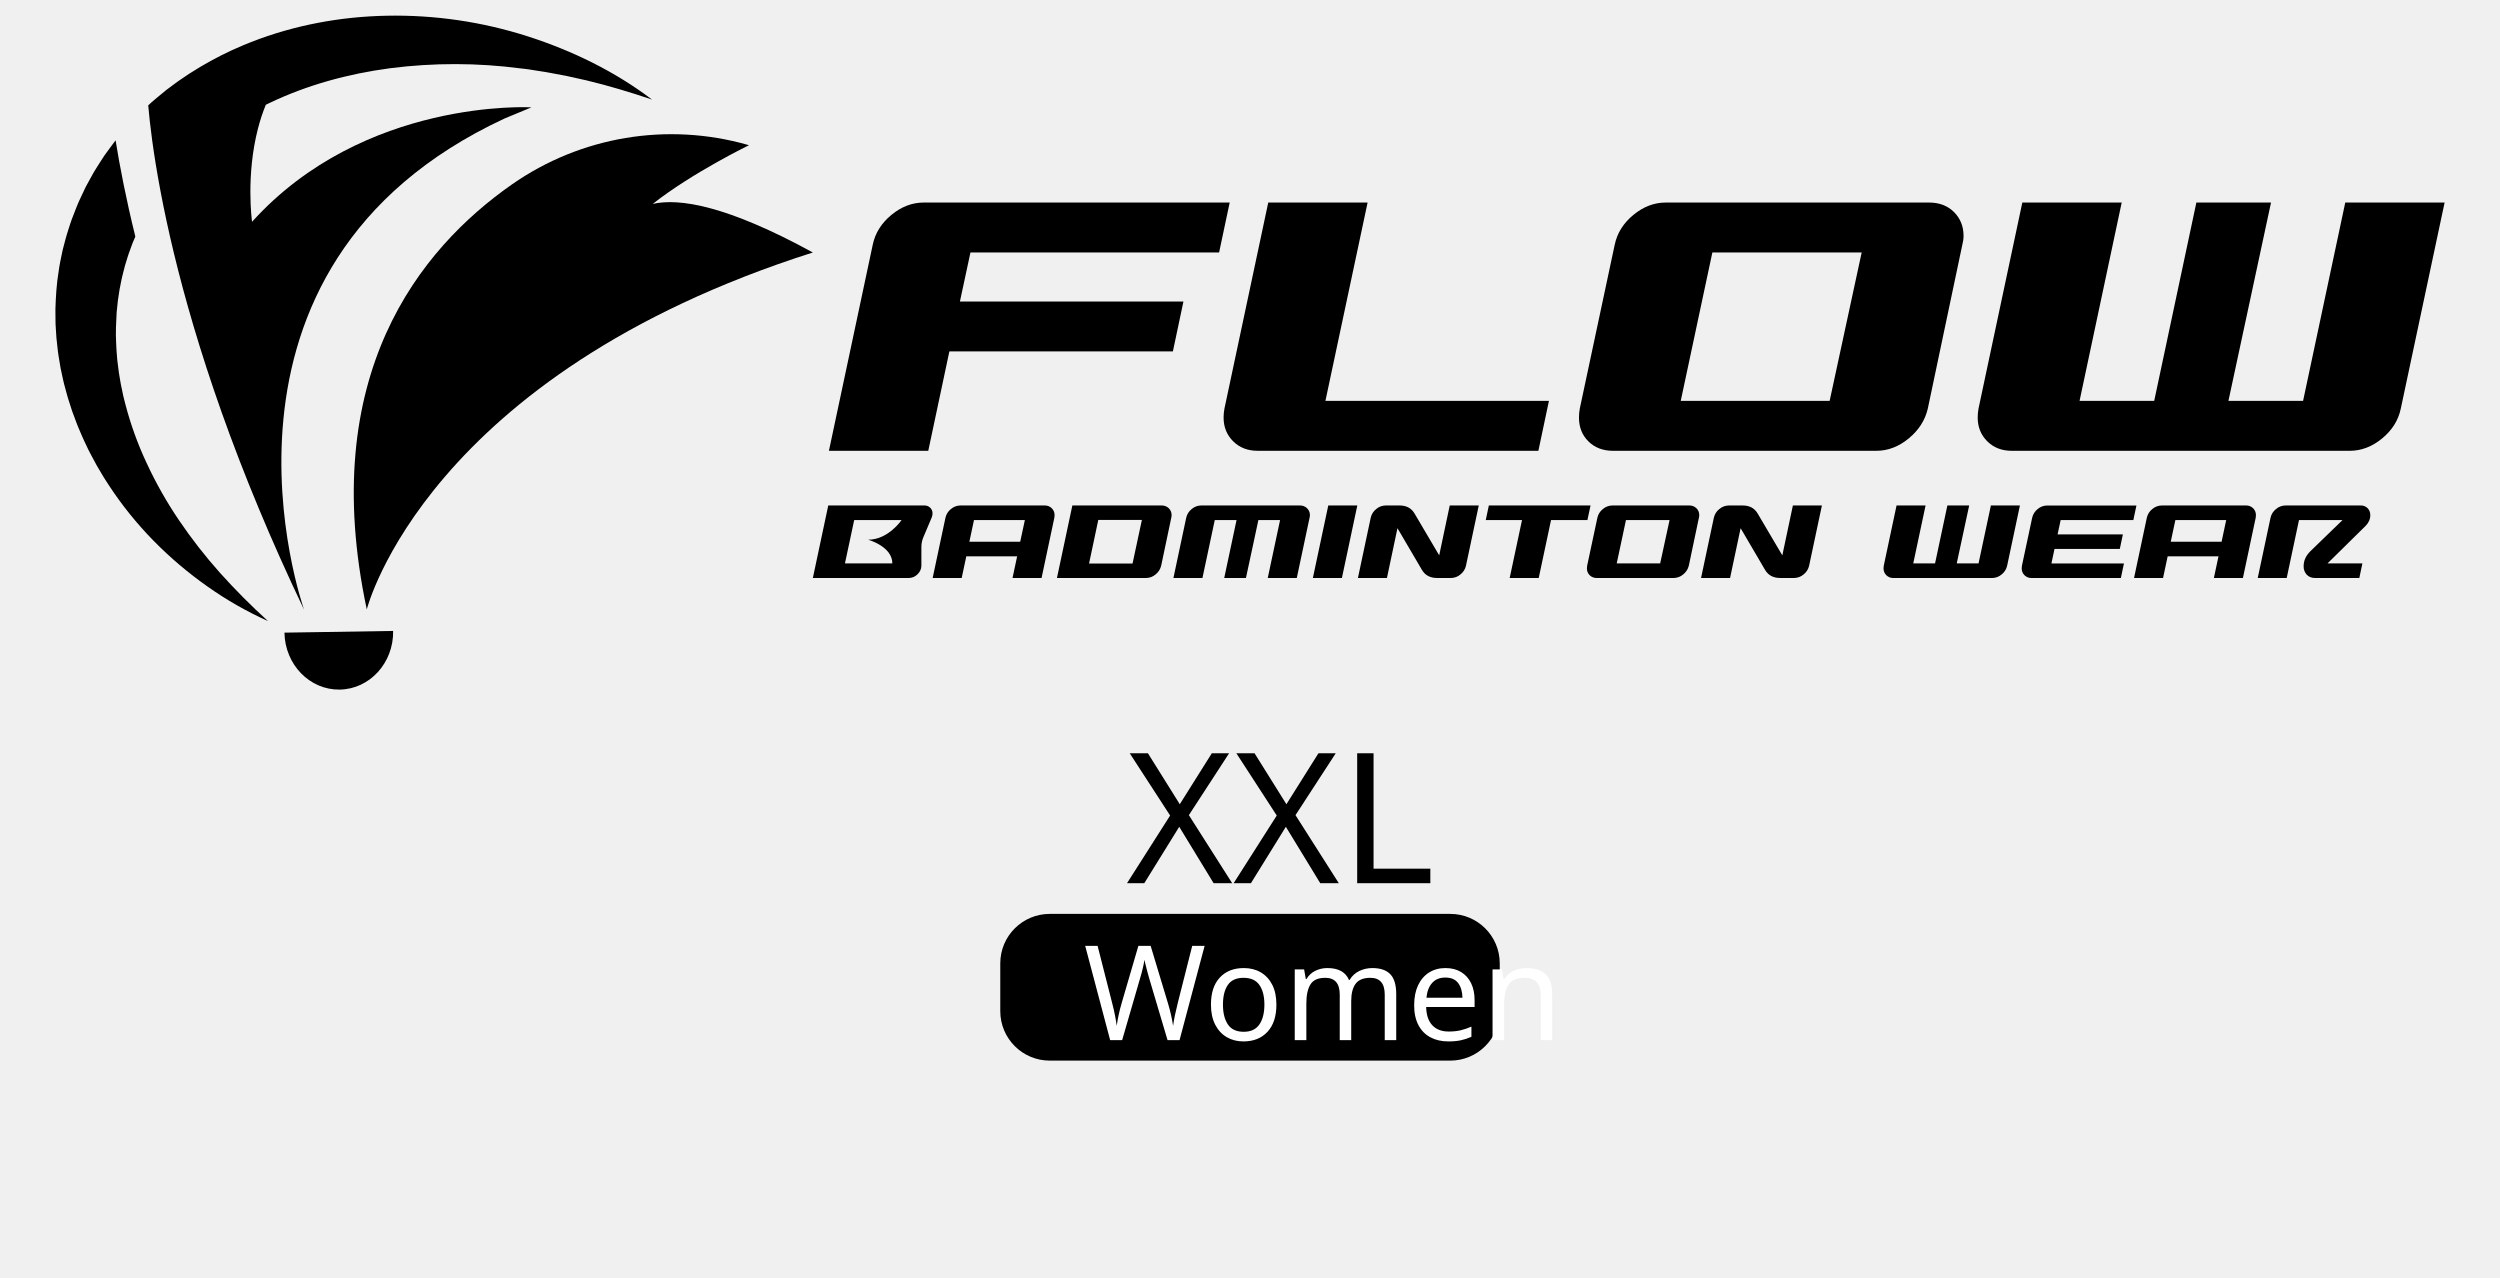
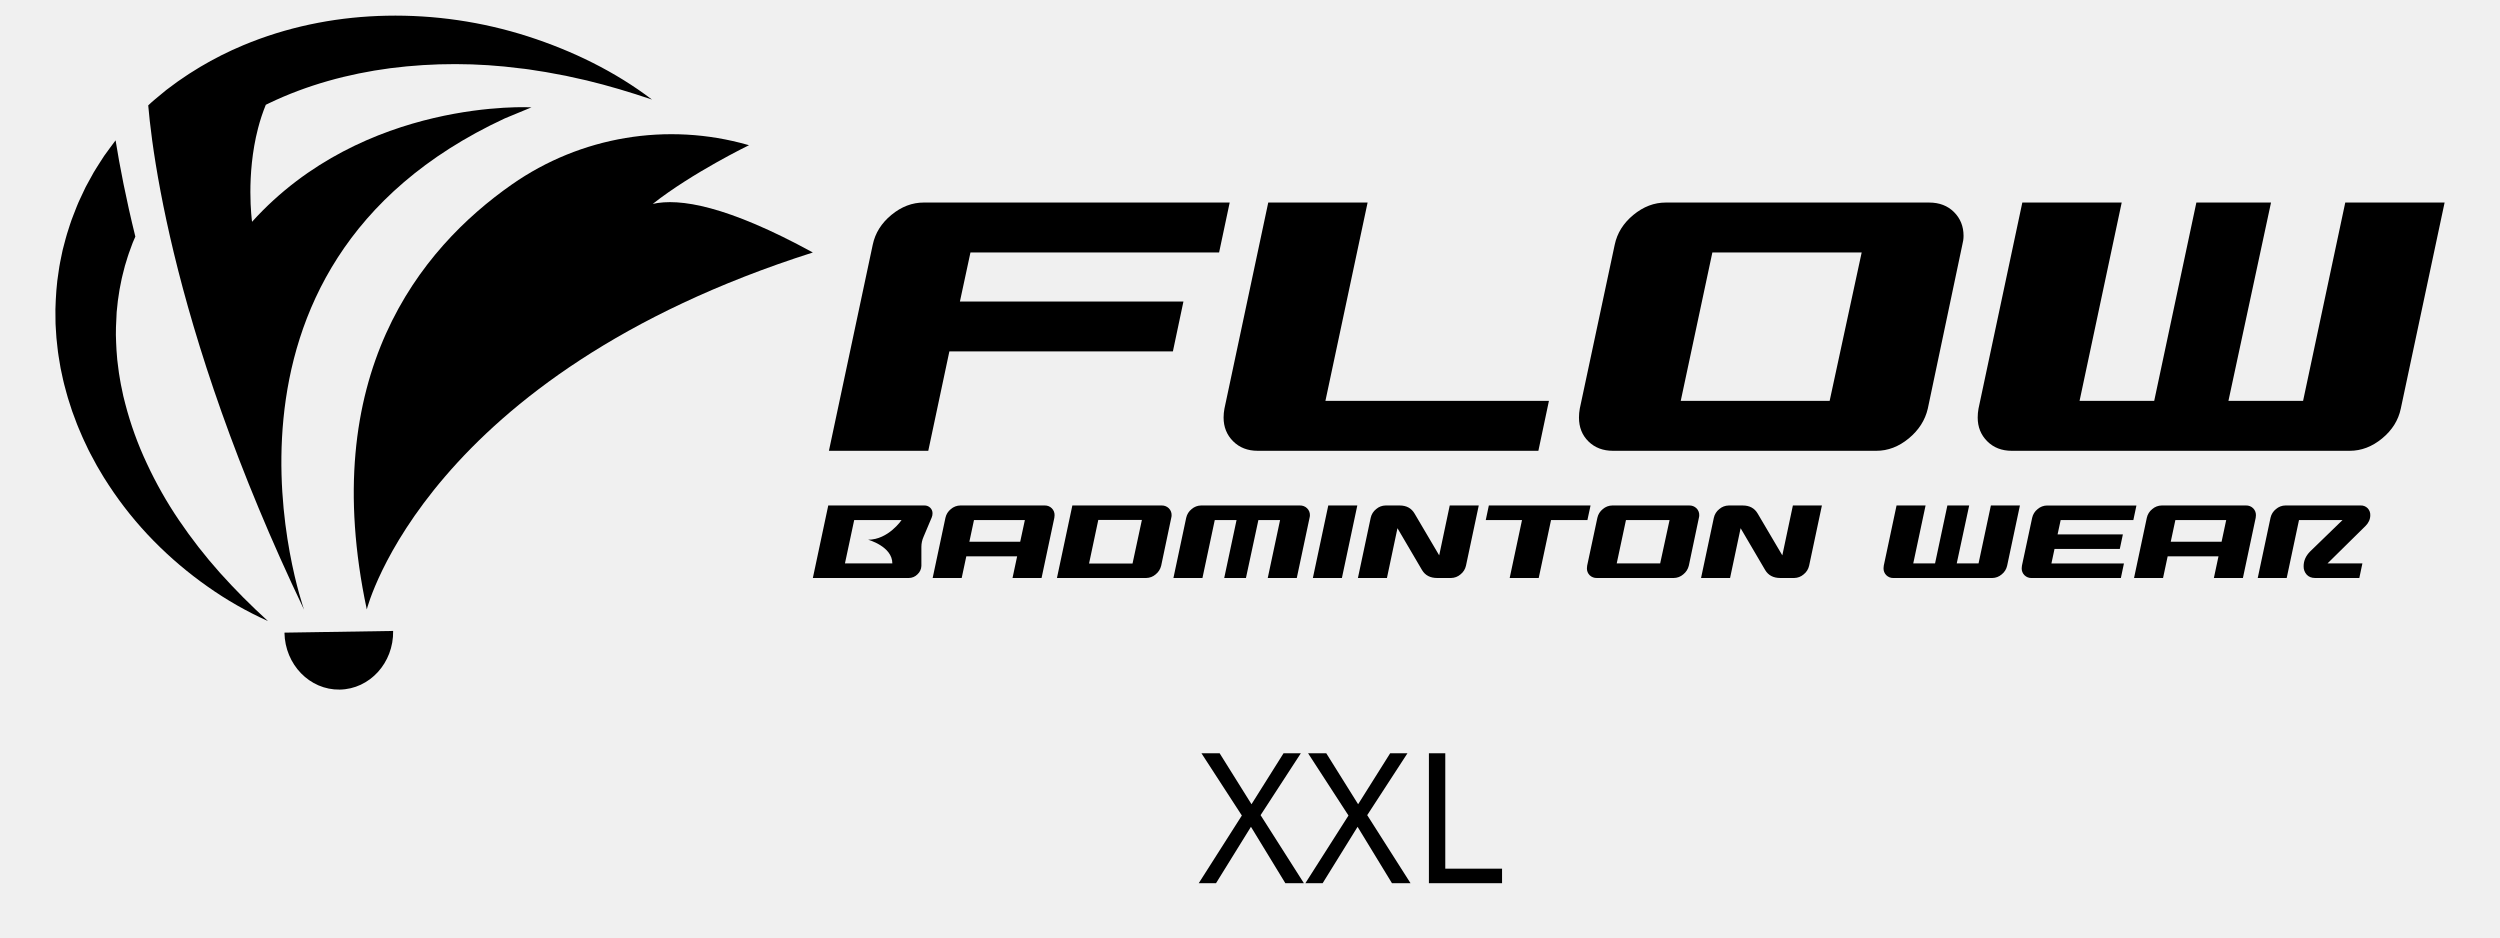
- <svg xmlns="http://www.w3.org/2000/svg" id="Layer_1" data-name="Layer 1" viewBox="0 0 2934.52 1500" version="1.1" width="2934.52" height="1500" xml:space="preserve">
+ <svg xmlns="http://www.w3.org/2000/svg" id="Layer_1" data-name="Layer 1" viewBox="0 0 2934.52 1100" version="1.1" width="2934.52" height="1100" xml:space="preserve">
  <defs id="defs9" />
  <path d="m 1431,296.31 h -291.86 l -12.38,57.61 h 262.37 l -12.38,58.57 h -262.37 l -24.76,116.66 H 973 l 51.43,-241.89 q 4.27,-20.46 21.9,-35 17.63,-14.54 38.09,-14.52 h 359 z" id="path1" />
  <path d="m 1805.76,529.15 h -329.5 q -17.62,0 -28.81,-11.19 -11.19,-11.19 -11.19,-27.86 a 57.93,57.93 0 0 1 1,-10.47 l 51.42,-241.89 h 116.62 l -49.52,232.84 h 262.36 z" id="path2" />
  <path d="m 2262.87,479.63 q -4.76,20.47 -22.38,35 -17.62,14.53 -38.09,14.53 h -309 q -17.61,0 -28.8,-10.95 -11.19,-10.95 -11.19,-28.1 a 57.92,57.92 0 0 1 0.95,-10.47 l 41,-192.37 q 4.28,-20.46 21.9,-35 17.62,-14.54 38.09,-14.52 h 309 q 18.09,0 29.28,11.19 11.19,11.19 11.2,27.85 a 39.74,39.74 0 0 1 -1.43,10.48 z m -115.23,-9.05 37.62,-174.27 H 2010 l -37.14,174.27 z" id="path3" />
  <path d="m 2818.07,479.63 q -4.28,20.47 -21.9,35 -17.62,14.53 -38.09,14.53 h -396.64 q -17.62,0 -28.81,-11.19 -11.19,-11.19 -11.19,-27.86 a 57.92,57.92 0 0 1 0.95,-10.47 l 51.43,-241.89 h 116.65 L 2441,470.58 h 87.61 l 49.51,-232.84 h 87.63 l -50,232.84 h 87.62 l 49.52,-232.84 h 116.61 z" id="path4" />
  <path d="M 1085,593.33 H 972.21 l -18.08,85.12 h 112.66 a 14.21,14.21 0 0 0 10.15,-4.31 13.9,13.9 0 0 0 4.59,-9.88 v -22.39 a 29.12,29.12 0 0 1 2.56,-11.82 l 9.52,-22.54 a 12.44,12.44 0 0 0 1,-4.86 8.93,8.93 0 0 0 -2.72,-6.68 9.44,9.44 0 0 0 -6.89,-2.64 z m -93.19,68 10.85,-50.9 h 55.64 c 0,0 -15.58,23.1 -39.3,23.1 0,0 28.44,7.76 28.44,27.8 z m 234.36,-68 h -98.89 a 17.15,17.15 0 0 0 -11.13,4.24 17.73,17.73 0 0 0 -6.39,10.22 l -15,70.66 h 34.08 l 5.42,-25.45 h 59.67 l -5.42,25.45 h 34.08 l 15,-70.66 a 17.59,17.59 0 0 0 0.28,-3.06 11.08,11.08 0 0 0 -3.27,-8.13 11.4,11.4 0 0 0 -8.42,-3.27 z m -28.65,42.56 h -59.67 l 5.42,-25.45 H 1203 Z m 165.93,-42.56 h -104.72 l -18.08,85.12 h 104.73 a 17.15,17.15 0 0 0 11.13,-4.24 A 18.42,18.42 0 0 0 1363,664 l 11.83,-56.19 a 11.92,11.92 0 0 0 0.41,-3.06 11.07,11.07 0 0 0 -3.26,-8.13 11.59,11.59 0 0 0 -8.52,-3.29 z m -34.07,68.15 h -51.05 l 10.85,-51.18 h 51.18 z m 204.87,-64.88 a 10.94,10.94 0 0 1 3.34,8.13 11.51,11.51 0 0 1 -0.42,3.06 l -15,70.66 h -34.08 l 14.47,-68 h -25.46 l -14.6,68 H 1437 l 14.47,-68 h -25.57 l -14.46,68 h -34.07 l 15,-70.66 a 17.73,17.73 0 0 1 6.39,-10.22 17.18,17.18 0 0 1 11.13,-4.24 h 115.86 a 11.64,11.64 0 0 1 8.51,3.27 z m 24.89,-3.27 h 34.08 l -18.08,85.12 h -34.08 z m 142.57,0 h 34.07 l -15,70.65 a 17.7,17.7 0 0 1 -6.41,10.23 17.19,17.19 0 0 1 -11.14,4.24 h -16.31 q -12.12,0 -17.69,-9.25 L 1640.35,620 1628,678.45 h -34.06 l 15,-70.66 a 17.79,17.79 0 0 1 6.4,-10.22 17.15,17.15 0 0 1 11.13,-4.24 h 16.41 q 12,0 17.53,9.46 l 28.93,49.09 z m 161.61,17.11 h -42.7 l -14.46,68 h -34.08 l 14.47,-68 H 1744 l 3.61,-17.11 H 1867 Z m 119.48,-17.11 h -90.27 a 17.15,17.15 0 0 0 -11.13,4.24 17.73,17.73 0 0 0 -6.39,10.22 l -12,56.19 a 17.66,17.66 0 0 0 -0.27,3.06 11,11 0 0 0 3.27,8.21 11.51,11.51 0 0 0 8.41,3.2 h 90.27 a 17.14,17.14 0 0 0 11.12,-4.24 18.5,18.5 0 0 0 6.54,-10.23 l 11.82,-56.19 a 11.51,11.51 0 0 0 0.42,-3.06 11,11 0 0 0 -3.27,-8.13 11.56,11.56 0 0 0 -8.51,-3.27 z m -34.08,68 h -51 l 10.85,-50.9 h 51.18 z m 155.78,-68 h 34.07 l -15,70.65 a 17.77,17.77 0 0 1 -6.42,10.23 17.17,17.17 0 0 1 -11.14,4.24 h -16.3 q -12.12,0 -17.7,-9.25 l -28.86,-49.2 -12.38,58.46 h -34.06 l 15,-70.66 a 17.73,17.73 0 0 1 6.39,-10.22 17.15,17.15 0 0 1 11.13,-4.24 h 16.41 q 12,0 17.53,9.46 l 28.93,49.09 z m 232.41,0 H 2371 L 2356,664 a 17.72,17.72 0 0 1 -6.39,10.23 17.15,17.15 0 0 1 -11.13,4.24 h -115.89 a 11.36,11.36 0 0 1 -8.41,-3.27 11,11 0 0 1 -3.27,-8.14 17.66,17.66 0 0 1 0.27,-3.06 l 15,-70.65 h 34.07 l -14.46,68 h 25.59 l 14.46,-68 h 25.6 l -14.61,68 h 25.6 z m 81.92,17.11 -3.62,16.83 h 76.64 l -3.62,17.1 h -76.63 l -3.62,17 h 85.12 l -3.61,17.11 h -104.73 a 11.38,11.38 0 0 1 -8.41,-3.27 11,11 0 0 1 -3.27,-8.14 16.75,16.75 0 0 1 0.28,-3.06 l 12,-56.19 a 17.79,17.79 0 0 1 6.4,-10.22 17.15,17.15 0 0 1 11.13,-4.24 h 104.87 l -3.62,17.11 z m 217.53,-17.11 h -98.89 a 17.15,17.15 0 0 0 -11.13,4.24 17.73,17.73 0 0 0 -6.39,10.22 l -15,70.66 H 2539 l 5.42,-25.45 h 59.67 l -5.42,25.45 h 34.08 l 15,-70.66 a 17.59,17.59 0 0 0 0.28,-3.06 11.08,11.08 0 0 0 -3.27,-8.13 11.4,11.4 0 0 0 -8.39,-3.27 z m -28.65,42.56 h -59.67 l 5.43,-25.45 h 59.66 z m 168.85,-18.41 -44.51,43.86 H 2773 l -3.61,17.11 h -51.88 q -6.27,0 -9.88,-3.91 a 14,14 0 0 1 -3.61,-9.92 q 0,-9.63 7.66,-17.32 l 38,-36.86 h -51.09 l -14.44,68 h -34 l 15,-70.66 a 17.79,17.79 0 0 1 6.4,-10.22 17.15,17.15 0 0 1 11.13,-4.24 h 88.18 a 11.05,11.05 0 0 1 8.27,3.19 11.2,11.2 0 0 1 3.13,8.19 q 0.01,7.09 -5.69,12.78 z" id="path5" />
  <path d="M 210,610.52 A 474.83,474.83 0 0 1 172.34,544 399.66,399.66 0 0 1 147,473.86 l -2.26,-8.92 -1.86,-9 c -1.41,-5.95 -2.17,-12 -3.25,-18 -0.27,-1.49 -0.42,-3 -0.6,-4.5 l -0.56,-4.5 -0.56,-4.48 -0.29,-2.26 -0.17,-2.24 c -0.44,-6 -1.06,-12 -1.15,-18 -0.68,-12 0,-23.87 0.65,-35.67 l 0.93,-8.82 0.46,-4.4 c 0.16,-1.46 0.44,-2.92 0.66,-4.37 l 1.31,-8.73 c 0.47,-2.89 1.15,-5.76 1.71,-8.64 1,-5.77 2.69,-11.42 4.05,-17.1 l 0.53,-2.12 0.65,-2.1 1.29,-4.19 c 0.9,-2.8 1.64,-5.62 2.65,-8.37 l 3,-8.23 c 0.52,-1.38 1,-2.77 1.51,-4.12 l 1.72,-4 c 0.49,-1.11 1,-2.24 1.45,-3.36 -11,-44.65 -18.3,-82.58 -23.19,-113 l -0.09,0.09 c -2.3,3 -4.5,6.05 -6.74,9.08 -2.24,3.03 -4.48,6 -6.64,9.13 l -6.12,9.51 -3,4.77 c -1,1.6 -2.07,3.16 -3,4.84 l -5.42,9.84 -2.73,5 c -0.45,0.82 -0.93,1.64 -1.35,2.47 l -1.21,2.53 -4.82,10.26 c -3.35,6.75 -5.87,13.87 -8.65,20.87 l -2,5.26 c -0.67,1.75 -1.21,3.56 -1.81,5.34 l -3.43,10.77 c -1.14,3.57 -2,7.26 -3,10.88 l -1.43,5.46 -0.71,2.72 -0.58,2.77 c -1.53,7.36 -3.15,14.7 -4.11,22.16 -2.49,14.8 -3.35,29.8 -3.8,44.7 l 0.09,11.17 0.07,5.64 c 0.07,1.86 0.22,3.71 0.32,5.57 l 0.72,11.11 c 0.3,3.69 0.79,7.36 1.19,11 0.69,7.38 2.09,14.61 3.26,21.88 l 0.46,2.72 0.58,2.7 1.15,5.37 c 0.81,3.59 1.48,7.2 2.44,10.73 2,7.05 3.63,14.16 6,21.08 l 3.34,10.38 3.8,10.18 c 2.4,6.86 5.4,13.42 8.21,20.06 1.39,3.34 3.05,6.53 4.56,9.78 1.51,3.25 3,6.52 4.72,9.68 l 5.1,9.47 2.53,4.72 2.72,4.6 5.45,9.19 c 1.85,3 3.86,6 5.78,9 a 427.89,427.89 0 0 0 52.87,65.67 456.39,456.39 0 0 0 63.25,53.62 A 421.36,421.36 0 0 0 314.53,729 783.35,783.35 0 0 1 258.05,672.21 587.66,587.66 0 0 1 210,610.52 Z" id="path6" />
  <path d="m 954.11,296.35 c -100.57,-55 -156.58,-64.08 -187.93,-57 46.43,-36.59 113,-68.9 113,-68.9 -0.42,-0.11 -0.86,-0.23 -1.27,-0.36 a 326.8,326.8 0 0 0 -277,46.39 c -108.29,75.68 -228.84,224.35 -170.37,498.88 0.58,-2.37 70.41,-274.61 523.59,-419 z" id="path7" />
  <path d="M 356.93,715.73 C 355.48,711.11 215.34,314.36 592.47,139 l 31.4,-13 c 0,0 -196.33,-11.39 -328,134.33 -0.24,-1.64 -7.35,-54.4 7,-109.68 A 215.91,215.91 0 0 1 312,123 c 1.31,-0.66 2.64,-1.3 4,-1.94 43.88,-21.07 92.27,-34.43 142.14,-41 a 595.91,595.91 0 0 1 152.94,0.23 c 3.23,0.4 6.49,0.65 9.69,1.18 l 9.65,1.53 9.68,1.5 c 1.63,0.22 3.21,0.57 4.81,0.87 l 4.82,0.91 9.67,1.8 4.86,0.9 c 1.61,0.32 3.21,0.73 4.81,1.08 6.39,1.5 12.85,2.88 19.32,4.28 25.71,6.19 51.28,13.85 76.94,22.54 C 722.12,84.07 672.23,59.64 619.47,42.66 A 509.39,509.39 0 0 0 453.66,18.45 C 400.2,19.52 346.12,29.29 295,49.27 q -4.68,1.81 -9.31,3.76 a 401.71,401.71 0 0 0 -50.88,25.62 q -13.37,7.95 -26.15,17 l -8.94,6.61 -4.48,3.33 -4.3,3.55 c -5.7,4.79 -11.58,9.33 -16.95,14.56 v 0 c 1.75,20.35 5.67,54.66 14.53,101.31 16.23,85.65 49,212.9 115.22,371.79 q 23.59,56.85 53.19,118.93 z" id="path8" />
  <path d="m 398.77,809.45 c 35.23,-0.57 63.3,-31.39 62.7,-68.85 l -127.57,2 c 0.6,37.5 29.65,67.4 64.87,66.85 z" id="path9" />
-   <text xml:space="preserve" style="font-size:213.588px;font-family:Oswald;-inkscape-font-specification:'Oswald, Normal';fill:#000000" x="1322.03" y="1036.72" id="text9">
-     <tspan id="tspan9" x="1322.03" y="1036.72" style="font-weight:normal">XXL</tspan>
+   <text xml:space="preserve" style="font-size:213.588px;font-family:Oswald;-inkscape-font-specification:'Oswald, Normal';fill:#000000" x="1406.223" y="1036.72" id="text9">
+     <tspan id="tspan9" x="1406.223" y="1036.72" style="font-weight:normal">XXL</tspan>
  </text>
-   <g id="g12" transform="translate(-1.0385132e-4,6.9042969e-4)">
-     <rect style="fill:#000000;stroke:#280b0b;stroke-width:0" id="rect1" width="586.271" height="172.217" x="1174.135" y="1072.742" ry="58.063" />
-     <text xml:space="preserve" style="font-weight:300;font-size:154.888px;line-height:0;font-family:Oswald;-inkscape-font-specification:'Oswald, Light';fill:#ffffff;stroke:#280b0b;stroke-width:0" x="1271.956" y="1220.883" id="text11">
-       <tspan id="tspan11" x="1271.956" y="1220.883" style="stroke-width:0">Women</tspan>
-     </text>
-   </g>
</svg>
